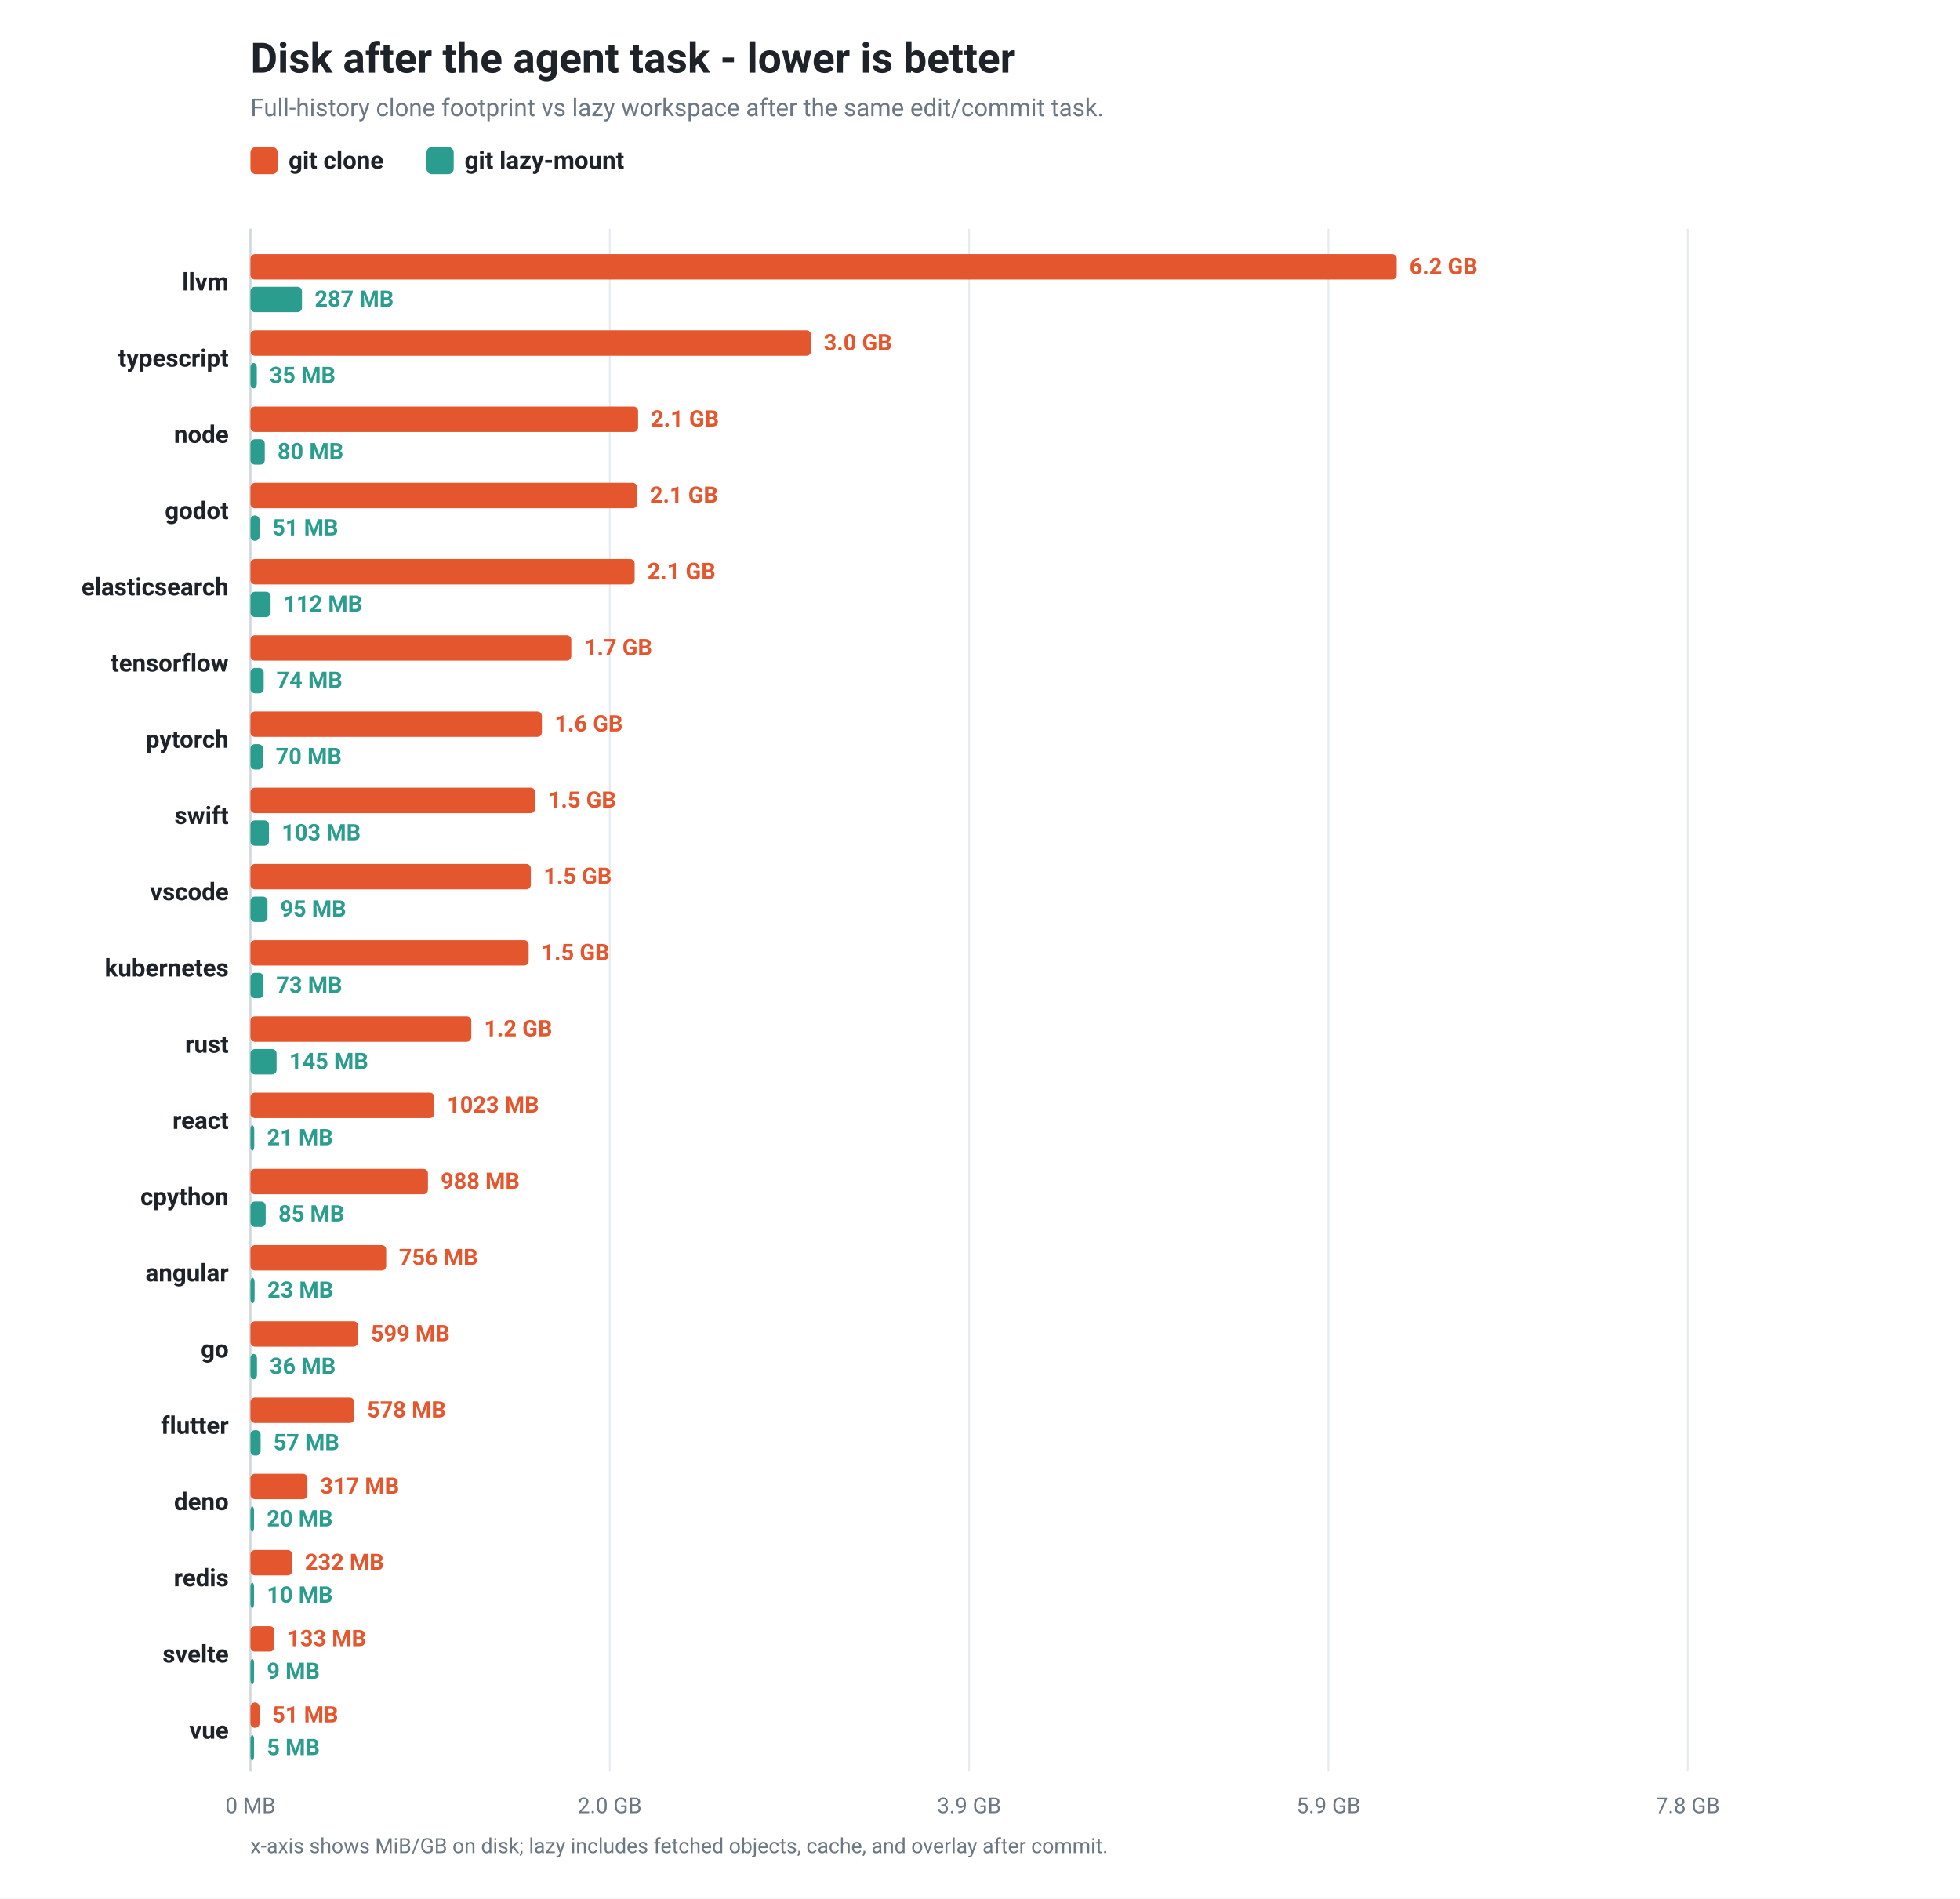
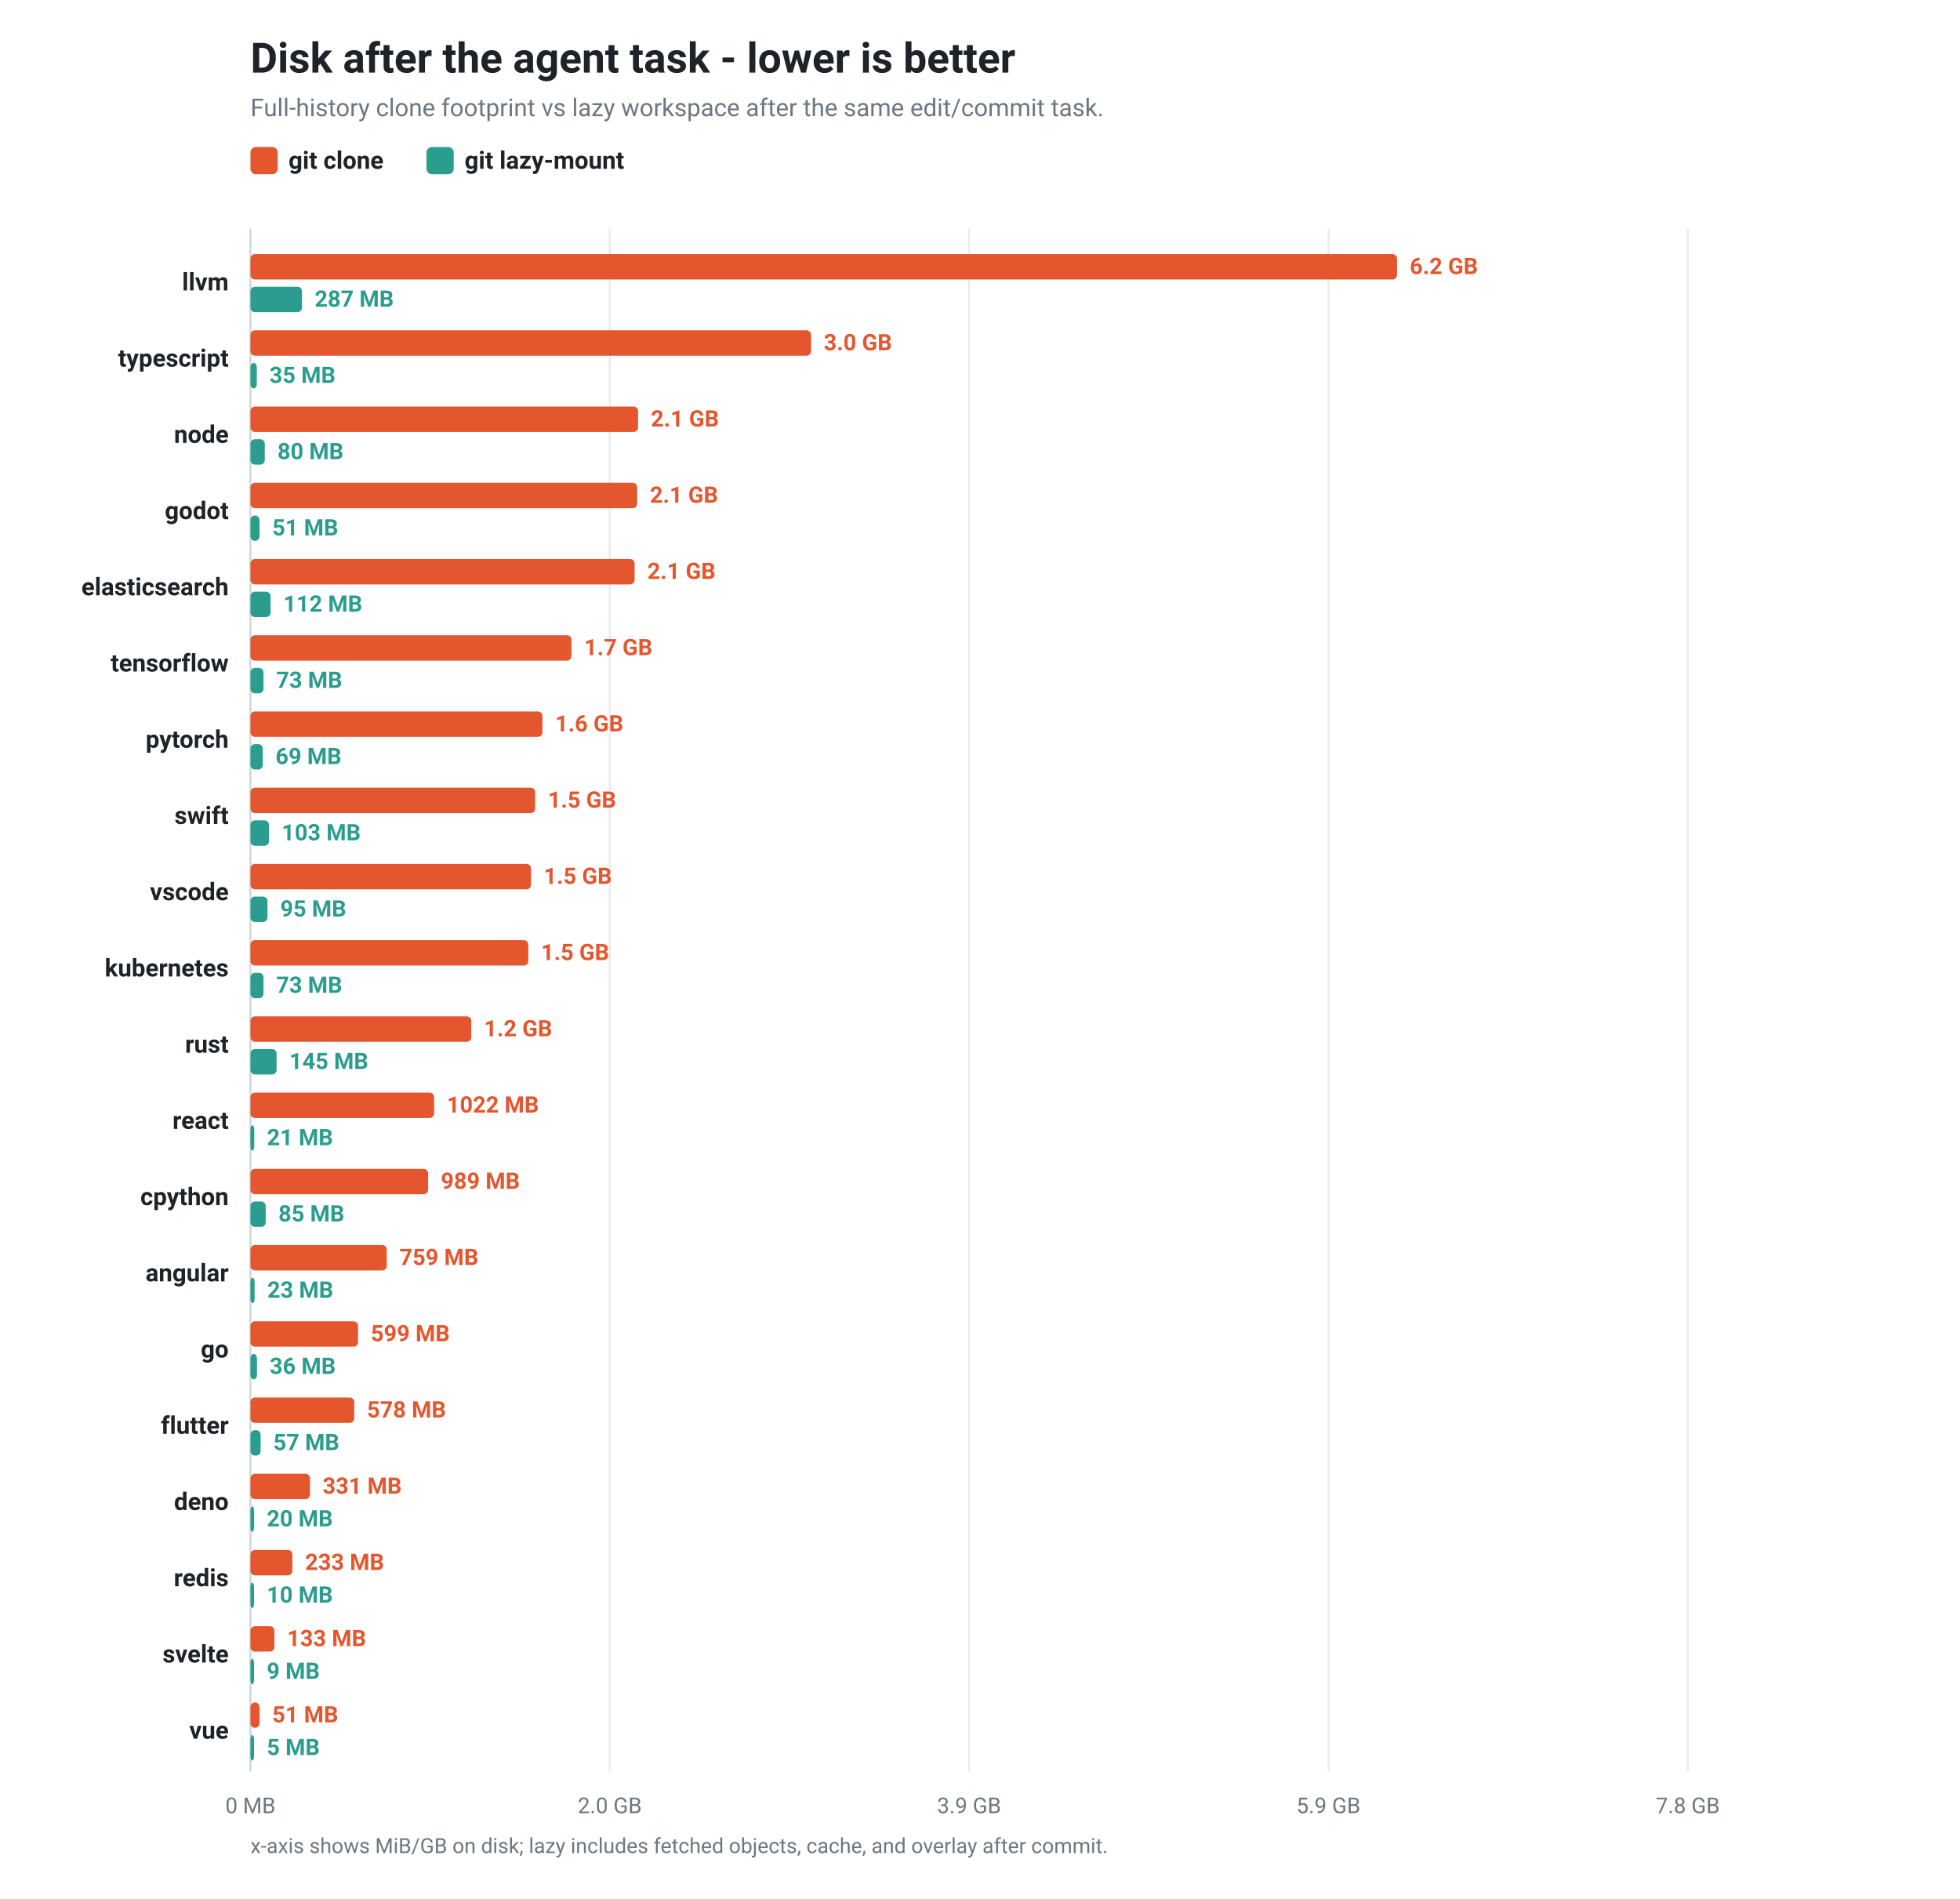
<svg xmlns="http://www.w3.org/2000/svg" width="1080" height="1046" viewBox="0 0 1080 1046" font-family="-apple-system,BlinkMacSystemFont,'Segoe UI',Roboto,Helvetica,Arial,sans-serif">
  <rect width="1080" height="1046" fill="#ffffff" />
  <text x="138" y="40" font-size="23" font-weight="700" fill="#1d2329">Disk after the agent task - lower is better</text>
  <text x="138" y="64" font-size="13.5" fill="#6b7782">Full-history clone footprint vs lazy workspace after the same edit/commit task.</text>
  <rect x="138" y="81" width="15" height="15" rx="3" fill="#e4572e" />
  <text x="159" y="93" font-size="13.5" font-weight="600" fill="#1d2329">git clone</text>
  <rect x="235" y="81" width="15" height="15" rx="3" fill="#2a9d8f" />
  <text x="256" y="93" font-size="13.5" font-weight="600" fill="#1d2329">git lazy-mount</text>
  <line x1="138.0" y1="126" x2="138.0" y2="976" stroke="#e7ebef" stroke-width="1" />
  <text x="138.0" y="999" font-size="12" fill="#6b7782" text-anchor="middle">0 MB</text>
  <line x1="336.0" y1="126" x2="336.0" y2="976" stroke="#e7ebef" stroke-width="1" />
  <text x="336.0" y="999" font-size="12" fill="#6b7782" text-anchor="middle">2.0 GB</text>
  <line x1="534.0" y1="126" x2="534.0" y2="976" stroke="#e7ebef" stroke-width="1" />
  <text x="534.0" y="999" font-size="12" fill="#6b7782" text-anchor="middle">3.9 GB</text>
  <line x1="732.0" y1="126" x2="732.0" y2="976" stroke="#e7ebef" stroke-width="1" />
  <text x="732.0" y="999" font-size="12" fill="#6b7782" text-anchor="middle">5.9 GB</text>
  <line x1="930.0" y1="126" x2="930.0" y2="976" stroke="#e7ebef" stroke-width="1" />
  <text x="930.0" y="999" font-size="12" fill="#6b7782" text-anchor="middle">7.8 GB</text>
  <line x1="138" y1="126" x2="138" y2="976" stroke="#cfd6dc" stroke-width="1" />
  <text x="126" y="160.0" font-size="13.5" font-weight="600" fill="#1d2329" text-anchor="end">llvm</text>
-   <rect x="138" y="140" width="631.6" height="14" rx="2.5" fill="#e4572e" />
-   <text x="776.6" y="151" font-size="12.5" font-weight="700" fill="#e4572e">6.2 GB</text>
+   <rect x="138" y="140" width="631.8" height="14" rx="2.5" fill="#e4572e" />
+   <text x="776.8" y="151" font-size="12.5" font-weight="700" fill="#e4572e">6.2 GB</text>
  <rect x="138" y="158" width="28.4" height="14" rx="2.5" fill="#2a9d8f" />
  <text x="173.4" y="169" font-size="12.5" font-weight="700" fill="#2a9d8f">287 MB</text>
  <text x="126" y="202.0" font-size="13.5" font-weight="600" fill="#1d2329" text-anchor="end">typescript</text>
  <rect x="138" y="182" width="308.9" height="14" rx="2.5" fill="#e4572e" />
  <text x="453.9" y="193" font-size="12.5" font-weight="700" fill="#e4572e">3.0 GB</text>
  <rect x="138" y="200" width="3.5" height="14" rx="2.5" fill="#2a9d8f" />
  <text x="148.5" y="211" font-size="12.5" font-weight="700" fill="#2a9d8f">35 MB</text>
  <text x="126" y="244.0" font-size="13.5" font-weight="600" fill="#1d2329" text-anchor="end">node</text>
  <rect x="138" y="224" width="213.6" height="14" rx="2.5" fill="#e4572e" />
  <text x="358.6" y="235" font-size="12.5" font-weight="700" fill="#e4572e">2.1 GB</text>
  <rect x="138" y="242" width="7.9" height="14" rx="2.5" fill="#2a9d8f" />
  <text x="152.9" y="253" font-size="12.5" font-weight="700" fill="#2a9d8f">80 MB</text>
  <text x="126" y="286.0" font-size="13.5" font-weight="600" fill="#1d2329" text-anchor="end">godot</text>
  <rect x="138" y="266" width="213.1" height="14" rx="2.5" fill="#e4572e" />
  <text x="358.1" y="277" font-size="12.5" font-weight="700" fill="#e4572e">2.1 GB</text>
  <rect x="138" y="284" width="5.0" height="14" rx="2.5" fill="#2a9d8f" />
  <text x="150.0" y="295" font-size="12.5" font-weight="700" fill="#2a9d8f">51 MB</text>
  <text x="126" y="328.0" font-size="13.5" font-weight="600" fill="#1d2329" text-anchor="end">elasticsearch</text>
  <rect x="138" y="308" width="211.7" height="14" rx="2.5" fill="#e4572e" />
  <text x="356.7" y="319" font-size="12.5" font-weight="700" fill="#e4572e">2.1 GB</text>
  <rect x="138" y="326" width="11.1" height="14" rx="2.5" fill="#2a9d8f" />
  <text x="156.1" y="337" font-size="12.5" font-weight="700" fill="#2a9d8f">112 MB</text>
  <text x="126" y="370.0" font-size="13.5" font-weight="600" fill="#1d2329" text-anchor="end">tensorflow</text>
-   <rect x="138" y="350" width="176.8" height="14" rx="2.5" fill="#e4572e" />
-   <text x="321.8" y="361" font-size="12.5" font-weight="700" fill="#e4572e">1.7 GB</text>
-   <rect x="138" y="368" width="7.3" height="14" rx="2.5" fill="#2a9d8f" />
-   <text x="152.3" y="379" font-size="12.5" font-weight="700" fill="#2a9d8f">74 MB</text>
+   <rect x="138" y="350" width="176.9" height="14" rx="2.5" fill="#e4572e" />
+   <text x="321.9" y="361" font-size="12.5" font-weight="700" fill="#e4572e">1.7 GB</text>
+   <rect x="138" y="368" width="7.2" height="14" rx="2.5" fill="#2a9d8f" />
+   <text x="152.2" y="379" font-size="12.5" font-weight="700" fill="#2a9d8f">73 MB</text>
  <text x="126" y="412.0" font-size="13.5" font-weight="600" fill="#1d2329" text-anchor="end">pytorch</text>
-   <rect x="138" y="392" width="160.6" height="14" rx="2.5" fill="#e4572e" />
-   <text x="305.6" y="403" font-size="12.5" font-weight="700" fill="#e4572e">1.6 GB</text>
-   <rect x="138" y="410" width="6.9" height="14" rx="2.5" fill="#2a9d8f" />
-   <text x="151.9" y="421" font-size="12.5" font-weight="700" fill="#2a9d8f">70 MB</text>
+   <rect x="138" y="392" width="160.9" height="14" rx="2.5" fill="#e4572e" />
+   <text x="305.9" y="403" font-size="12.5" font-weight="700" fill="#e4572e">1.6 GB</text>
+   <rect x="138" y="410" width="6.8" height="14" rx="2.5" fill="#2a9d8f" />
+   <text x="151.8" y="421" font-size="12.5" font-weight="700" fill="#2a9d8f">69 MB</text>
  <text x="126" y="454.0" font-size="13.5" font-weight="600" fill="#1d2329" text-anchor="end">swift</text>
  <rect x="138" y="434" width="156.9" height="14" rx="2.5" fill="#e4572e" />
  <text x="301.9" y="445" font-size="12.5" font-weight="700" fill="#e4572e">1.5 GB</text>
  <rect x="138" y="452" width="10.2" height="14" rx="2.5" fill="#2a9d8f" />
  <text x="155.2" y="463" font-size="12.5" font-weight="700" fill="#2a9d8f">103 MB</text>
  <text x="126" y="496.0" font-size="13.5" font-weight="600" fill="#1d2329" text-anchor="end">vscode</text>
-   <rect x="138" y="476" width="154.5" height="14" rx="2.5" fill="#e4572e" />
-   <text x="299.5" y="487" font-size="12.5" font-weight="700" fill="#e4572e">1.5 GB</text>
+   <rect x="138" y="476" width="154.6" height="14" rx="2.5" fill="#e4572e" />
+   <text x="299.6" y="487" font-size="12.5" font-weight="700" fill="#e4572e">1.5 GB</text>
  <rect x="138" y="494" width="9.4" height="14" rx="2.5" fill="#2a9d8f" />
  <text x="154.4" y="505" font-size="12.5" font-weight="700" fill="#2a9d8f">95 MB</text>
  <text x="126" y="538.0" font-size="13.5" font-weight="600" fill="#1d2329" text-anchor="end">kubernetes</text>
-   <rect x="138" y="518" width="153.3" height="14" rx="2.5" fill="#e4572e" />
-   <text x="298.3" y="529" font-size="12.5" font-weight="700" fill="#e4572e">1.5 GB</text>
+   <rect x="138" y="518" width="153.1" height="14" rx="2.5" fill="#e4572e" />
+   <text x="298.1" y="529" font-size="12.5" font-weight="700" fill="#e4572e">1.5 GB</text>
  <rect x="138" y="536" width="7.2" height="14" rx="2.5" fill="#2a9d8f" />
  <text x="152.2" y="547" font-size="12.5" font-weight="700" fill="#2a9d8f">73 MB</text>
  <text x="126" y="580.0" font-size="13.5" font-weight="600" fill="#1d2329" text-anchor="end">rust</text>
  <rect x="138" y="560" width="121.7" height="14" rx="2.5" fill="#e4572e" />
  <text x="266.7" y="571" font-size="12.5" font-weight="700" fill="#e4572e">1.2 GB</text>
  <rect x="138" y="578" width="14.4" height="14" rx="2.5" fill="#2a9d8f" />
  <text x="159.4" y="589" font-size="12.5" font-weight="700" fill="#2a9d8f">145 MB</text>
  <text x="126" y="622.0" font-size="13.5" font-weight="600" fill="#1d2329" text-anchor="end">react</text>
-   <rect x="138" y="602" width="101.3" height="14" rx="2.5" fill="#e4572e" />
-   <text x="246.3" y="613" font-size="12.5" font-weight="700" fill="#e4572e">1023 MB</text>
+   <rect x="138" y="602" width="101.2" height="14" rx="2.5" fill="#e4572e" />
+   <text x="246.2" y="613" font-size="12.5" font-weight="700" fill="#e4572e">1022 MB</text>
  <rect x="138" y="620" width="2.1" height="14" rx="2.5" fill="#2a9d8f" />
  <text x="147.1" y="631" font-size="12.5" font-weight="700" fill="#2a9d8f">21 MB</text>
  <text x="126" y="664.0" font-size="13.5" font-weight="600" fill="#1d2329" text-anchor="end">cpython</text>
-   <rect x="138" y="644" width="97.8" height="14" rx="2.5" fill="#e4572e" />
-   <text x="242.8" y="655" font-size="12.5" font-weight="700" fill="#e4572e">988 MB</text>
+   <rect x="138" y="644" width="97.9" height="14" rx="2.5" fill="#e4572e" />
+   <text x="242.9" y="655" font-size="12.5" font-weight="700" fill="#e4572e">989 MB</text>
  <rect x="138" y="662" width="8.4" height="14" rx="2.5" fill="#2a9d8f" />
  <text x="153.4" y="673" font-size="12.5" font-weight="700" fill="#2a9d8f">85 MB</text>
  <text x="126" y="706.0" font-size="13.5" font-weight="600" fill="#1d2329" text-anchor="end">angular</text>
-   <rect x="138" y="686" width="74.8" height="14" rx="2.5" fill="#e4572e" />
-   <text x="219.8" y="697" font-size="12.5" font-weight="700" fill="#e4572e">756 MB</text>
+   <rect x="138" y="686" width="75.1" height="14" rx="2.5" fill="#e4572e" />
+   <text x="220.1" y="697" font-size="12.5" font-weight="700" fill="#e4572e">759 MB</text>
  <rect x="138" y="704" width="2.3" height="14" rx="2.5" fill="#2a9d8f" />
  <text x="147.3" y="715" font-size="12.5" font-weight="700" fill="#2a9d8f">23 MB</text>
  <text x="126" y="748.0" font-size="13.5" font-weight="600" fill="#1d2329" text-anchor="end">go</text>
  <rect x="138" y="728" width="59.3" height="14" rx="2.5" fill="#e4572e" />
  <text x="204.3" y="739" font-size="12.5" font-weight="700" fill="#e4572e">599 MB</text>
  <rect x="138" y="746" width="3.6" height="14" rx="2.5" fill="#2a9d8f" />
  <text x="148.6" y="757" font-size="12.5" font-weight="700" fill="#2a9d8f">36 MB</text>
  <text x="126" y="790.0" font-size="13.5" font-weight="600" fill="#1d2329" text-anchor="end">flutter</text>
  <rect x="138" y="770" width="57.2" height="14" rx="2.5" fill="#e4572e" />
  <text x="202.2" y="781" font-size="12.5" font-weight="700" fill="#e4572e">578 MB</text>
  <rect x="138" y="788" width="5.6" height="14" rx="2.5" fill="#2a9d8f" />
  <text x="150.6" y="799" font-size="12.5" font-weight="700" fill="#2a9d8f">57 MB</text>
  <text x="126" y="832.0" font-size="13.5" font-weight="600" fill="#1d2329" text-anchor="end">deno</text>
-   <rect x="138" y="812" width="31.4" height="14" rx="2.5" fill="#e4572e" />
-   <text x="176.4" y="823" font-size="12.5" font-weight="700" fill="#e4572e">317 MB</text>
+   <rect x="138" y="812" width="32.8" height="14" rx="2.5" fill="#e4572e" />
+   <text x="177.8" y="823" font-size="12.5" font-weight="700" fill="#e4572e">331 MB</text>
  <rect x="138" y="830" width="2.0" height="14" rx="2.5" fill="#2a9d8f" />
  <text x="147.0" y="841" font-size="12.5" font-weight="700" fill="#2a9d8f">20 MB</text>
  <text x="126" y="874.0" font-size="13.5" font-weight="600" fill="#1d2329" text-anchor="end">redis</text>
-   <rect x="138" y="854" width="23.0" height="14" rx="2.5" fill="#e4572e" />
-   <text x="168.0" y="865" font-size="12.5" font-weight="700" fill="#e4572e">232 MB</text>
+   <rect x="138" y="854" width="23.1" height="14" rx="2.5" fill="#e4572e" />
+   <text x="168.1" y="865" font-size="12.5" font-weight="700" fill="#e4572e">233 MB</text>
  <rect x="138" y="872" width="2.0" height="14" rx="2.5" fill="#2a9d8f" />
  <text x="147.0" y="883" font-size="12.5" font-weight="700" fill="#2a9d8f">10 MB</text>
  <text x="126" y="916.0" font-size="13.5" font-weight="600" fill="#1d2329" text-anchor="end">svelte</text>
  <rect x="138" y="896" width="13.2" height="14" rx="2.5" fill="#e4572e" />
  <text x="158.2" y="907" font-size="12.5" font-weight="700" fill="#e4572e">133 MB</text>
  <rect x="138" y="914" width="2.0" height="14" rx="2.5" fill="#2a9d8f" />
  <text x="147.0" y="925" font-size="12.5" font-weight="700" fill="#2a9d8f">9 MB</text>
  <text x="126" y="958.0" font-size="13.5" font-weight="600" fill="#1d2329" text-anchor="end">vue</text>
  <rect x="138" y="938" width="5.0" height="14" rx="2.5" fill="#e4572e" />
  <text x="150.0" y="949" font-size="12.5" font-weight="700" fill="#e4572e">51 MB</text>
  <rect x="138" y="956" width="2.0" height="14" rx="2.5" fill="#2a9d8f" />
  <text x="147.0" y="967" font-size="12.5" font-weight="700" fill="#2a9d8f">5 MB</text>
  <text x="138" y="1021" font-size="11.5" fill="#6b7782">x-axis shows MiB/GB on disk; lazy includes fetched objects, cache, and overlay after commit.</text>
</svg>
